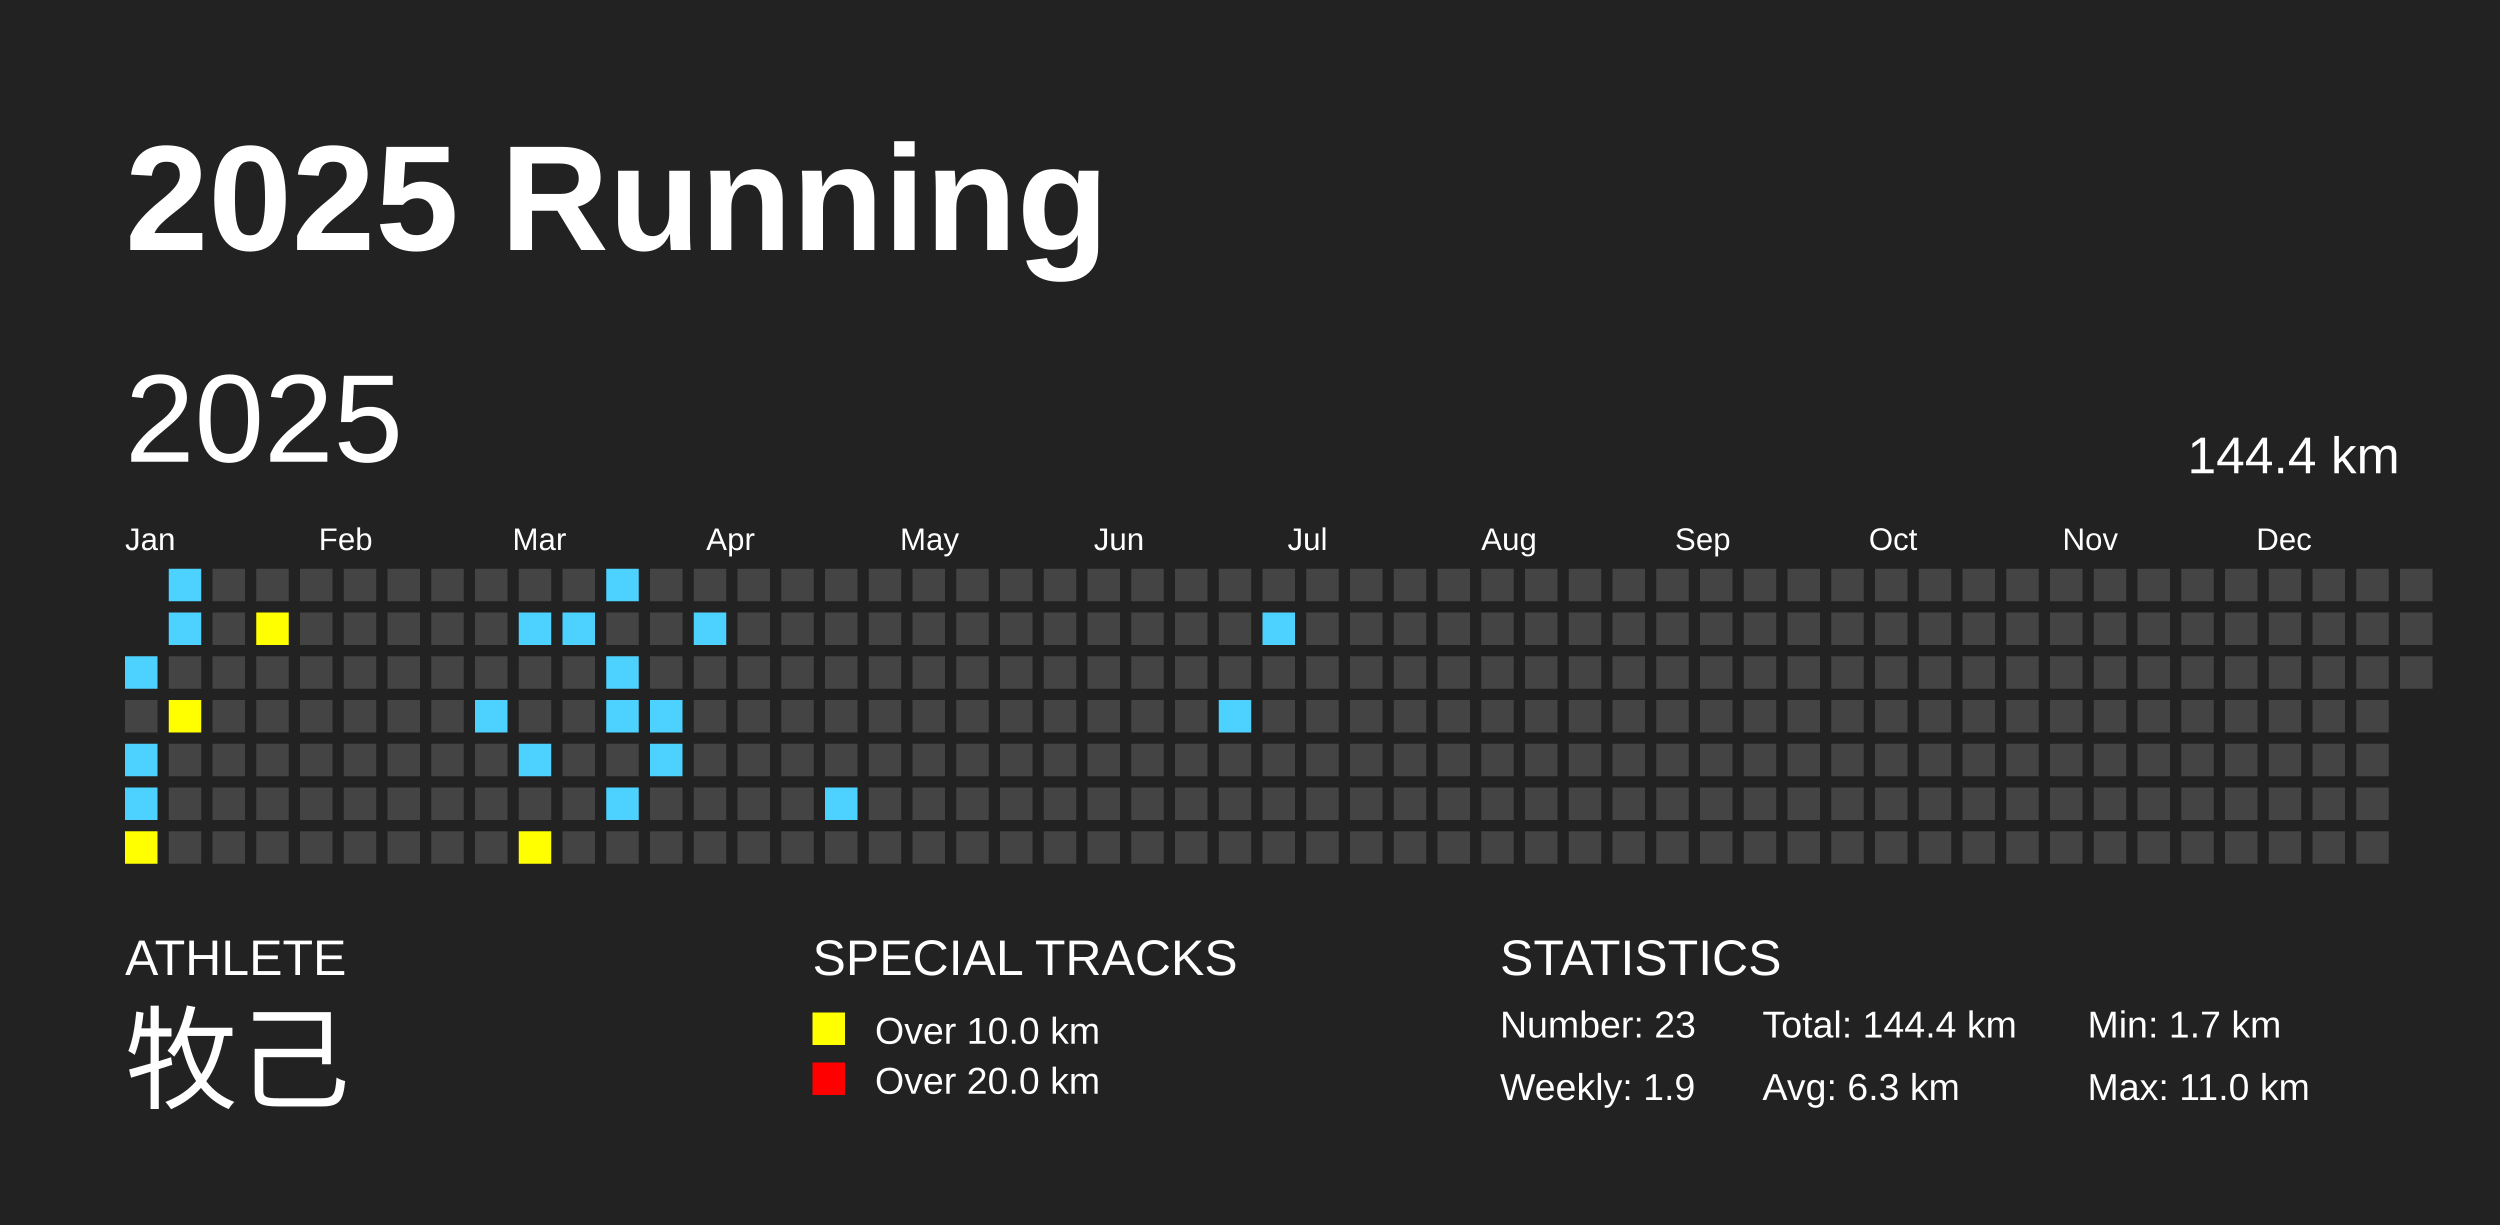
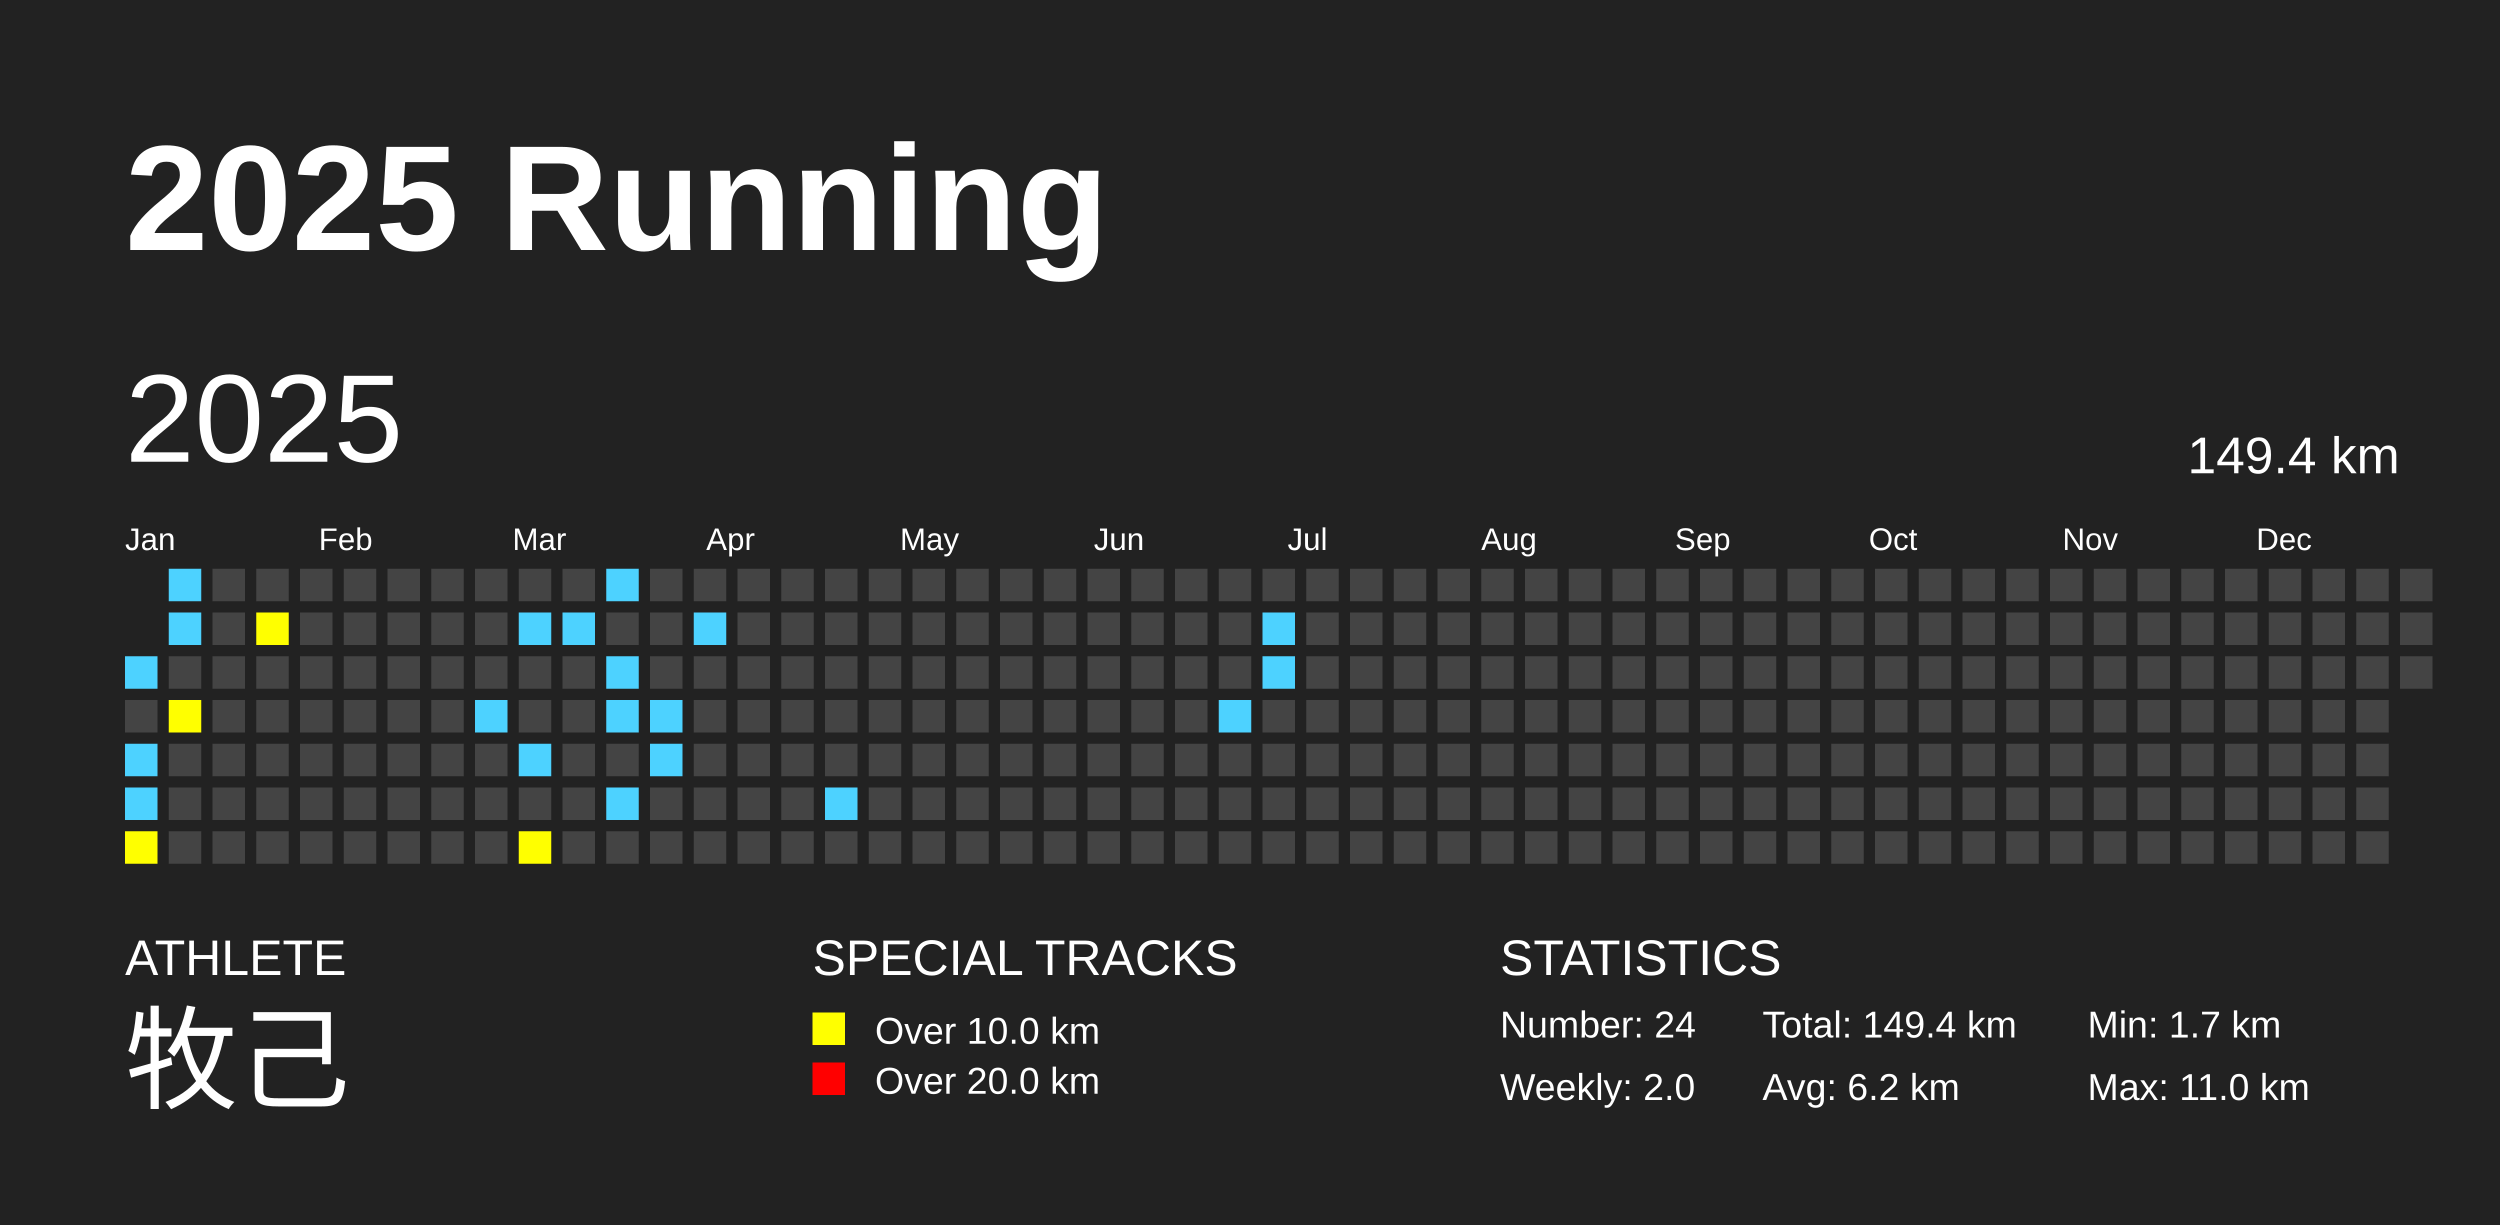
<svg xmlns="http://www.w3.org/2000/svg" baseProfile="full" height="98mm" version="1.1" viewBox="0,0,200,98" width="200mm">
  <defs />
  <rect fill="#222222" height="98" width="200" x="0" y="0" />
  <text fill="#FFFFFF" style="font-size:12px; font-family:Arial; font-weight:bold;" x="10" y="20">2025 Running</text>
  <text fill="#FFFFFF" style="font-size:4px; font-family:Arial" x="10" y="78">ATHLETE</text>
  <text fill="#FFFFFF" style="font-size:9px; font-family:Arial" x="10" y="88">牧己</text>
  <text fill="#FFFFFF" style="font-size:4px; font-family:Arial" x="65" y="78">SPECIAL TRACKS</text>
  <rect fill="yellow" height="2.6" width="2.6" x="65" y="81" />
  <text fill="#FFFFFF" style="font-size:3px; font-family:Arial" x="70" y="83.5">Over 10.0 km</text>
  <rect fill="red" height="2.6" width="2.6" x="65" y="85" />
  <text fill="#FFFFFF" style="font-size:3px; font-family:Arial" x="70" y="87.5">Over 20.0 km</text>
  <text fill="#FFFFFF" style="font-size:4px; font-family:Arial" x="120" y="78">STATISTICS</text>
-   <text fill="#FFFFFF" style="font-size:3px; font-family:Arial" x="120" y="83">Number: 23</text>
-   <text fill="#FFFFFF" style="font-size:3px; font-family:Arial" x="120" y="88">Weekly: 1.9</text>
-   <text fill="#FFFFFF" style="font-size:3px; font-family:Arial" x="141" y="83">Total: 144.4 km</text>
-   <text fill="#FFFFFF" style="font-size:3px; font-family:Arial" x="141" y="88">Avg: 6.3 km</text>
+   <text fill="#FFFFFF" style="font-size:3px; font-family:Arial" x="120" y="83">Number: 24</text>
+   <text fill="#FFFFFF" style="font-size:3px; font-family:Arial" x="120" y="88">Weekly: 2.0</text>
+   <text fill="#FFFFFF" style="font-size:3px; font-family:Arial" x="141" y="83">Total: 149.4 km</text>
+   <text fill="#FFFFFF" style="font-size:3px; font-family:Arial" x="141" y="88">Avg: 6.2 km</text>
  <text fill="#FFFFFF" style="font-size:3px; font-family:Arial" x="167" y="83">Min: 1.7 km</text>
  <text fill="#FFFFFF" style="font-size:3px; font-family:Arial" x="167" y="88">Max: 11.0 km</text>
  <text dominant-baseline="hanging" fill="#FFFFFF" style="font-size:10.0px; font-family:Arial;" x="10" y="30">2025</text>
-   <text dominant-baseline="hanging" fill="#FFFFFF" style="font-size:4.125px; font-family:Arial;" x="175" y="35">144.4 km</text>
+   <text dominant-baseline="hanging" fill="#FFFFFF" style="font-size:4.125px; font-family:Arial;" x="175" y="35">149.4 km</text>
  <text fill="#FFFFFF" style="font-size:2.5px; font-family:Arial" x="10.0" y="44">Jan</text>
  <text fill="#FFFFFF" style="font-size:2.5px; font-family:Arial" x="25.5" y="44">Feb</text>
  <text fill="#FFFFFF" style="font-size:2.5px; font-family:Arial" x="41.0" y="44">Mar</text>
  <text fill="#FFFFFF" style="font-size:2.5px; font-family:Arial" x="56.5" y="44">Apr</text>
  <text fill="#FFFFFF" style="font-size:2.5px; font-family:Arial" x="72.0" y="44">May</text>
  <text fill="#FFFFFF" style="font-size:2.5px; font-family:Arial" x="87.5" y="44">Jun</text>
  <text fill="#FFFFFF" style="font-size:2.5px; font-family:Arial" x="103.0" y="44">Jul</text>
  <text fill="#FFFFFF" style="font-size:2.5px; font-family:Arial" x="118.5" y="44">Aug</text>
  <text fill="#FFFFFF" style="font-size:2.5px; font-family:Arial" x="134.0" y="44">Sep</text>
  <text fill="#FFFFFF" style="font-size:2.5px; font-family:Arial" x="149.5" y="44">Oct</text>
  <text fill="#FFFFFF" style="font-size:2.5px; font-family:Arial" x="165.0" y="44">Nov</text>
  <text fill="#FFFFFF" style="font-size:2.5px; font-family:Arial" x="180.5" y="44">Dec</text>
  <rect fill="#4DD2FF" height="2.6" width="2.6" x="10.0" y="52.5" />
  <rect fill="#444444" height="2.6" width="2.6" x="10.0" y="56.0" />
  <rect fill="#4DD2FF" height="2.6" width="2.6" x="10.0" y="59.5" />
  <rect fill="#4DD2FF" height="2.6" width="2.6" x="10.0" y="63.0" />
  <rect fill="yellow" height="2.6" width="2.6" x="10.0" y="66.5" />
  <rect fill="#4DD2FF" height="2.6" width="2.6" x="13.5" y="45.5" />
  <rect fill="#4DD2FF" height="2.6" width="2.6" x="13.5" y="49.0" />
  <rect fill="#444444" height="2.6" width="2.6" x="13.5" y="52.5" />
  <rect fill="yellow" height="2.6" width="2.6" x="13.5" y="56.0" />
  <rect fill="#444444" height="2.6" width="2.6" x="13.5" y="59.5" />
  <rect fill="#444444" height="2.6" width="2.6" x="13.5" y="63.0" />
  <rect fill="#444444" height="2.6" width="2.6" x="13.5" y="66.5" />
  <rect fill="#444444" height="2.6" width="2.6" x="17.0" y="45.5" />
  <rect fill="#444444" height="2.6" width="2.6" x="17.0" y="49.0" />
  <rect fill="#444444" height="2.6" width="2.6" x="17.0" y="52.5" />
  <rect fill="#444444" height="2.6" width="2.6" x="17.0" y="56.0" />
  <rect fill="#444444" height="2.6" width="2.6" x="17.0" y="59.5" />
  <rect fill="#444444" height="2.6" width="2.6" x="17.0" y="63.0" />
  <rect fill="#444444" height="2.6" width="2.6" x="17.0" y="66.5" />
  <rect fill="#444444" height="2.6" width="2.6" x="20.5" y="45.5" />
  <rect fill="yellow" height="2.6" width="2.6" x="20.5" y="49.0" />
  <rect fill="#444444" height="2.6" width="2.6" x="20.5" y="52.5" />
  <rect fill="#444444" height="2.6" width="2.6" x="20.5" y="56.0" />
  <rect fill="#444444" height="2.6" width="2.6" x="20.5" y="59.5" />
  <rect fill="#444444" height="2.6" width="2.6" x="20.5" y="63.0" />
  <rect fill="#444444" height="2.6" width="2.6" x="20.5" y="66.5" />
  <rect fill="#444444" height="2.6" width="2.6" x="24.0" y="45.5" />
  <rect fill="#444444" height="2.6" width="2.6" x="24.0" y="49.0" />
  <rect fill="#444444" height="2.6" width="2.6" x="24.0" y="52.5" />
  <rect fill="#444444" height="2.6" width="2.6" x="24.0" y="56.0" />
  <rect fill="#444444" height="2.6" width="2.6" x="24.0" y="59.5" />
  <rect fill="#444444" height="2.6" width="2.6" x="24.0" y="63.0" />
  <rect fill="#444444" height="2.6" width="2.6" x="24.0" y="66.5" />
  <rect fill="#444444" height="2.6" width="2.6" x="27.5" y="45.5" />
  <rect fill="#444444" height="2.6" width="2.6" x="27.5" y="49.0" />
  <rect fill="#444444" height="2.6" width="2.6" x="27.5" y="52.5" />
  <rect fill="#444444" height="2.6" width="2.6" x="27.5" y="56.0" />
  <rect fill="#444444" height="2.6" width="2.6" x="27.5" y="59.5" />
  <rect fill="#444444" height="2.6" width="2.6" x="27.5" y="63.0" />
  <rect fill="#444444" height="2.6" width="2.6" x="27.5" y="66.5" />
  <rect fill="#444444" height="2.6" width="2.6" x="31.0" y="45.5" />
  <rect fill="#444444" height="2.6" width="2.6" x="31.0" y="49.0" />
  <rect fill="#444444" height="2.6" width="2.6" x="31.0" y="52.5" />
  <rect fill="#444444" height="2.6" width="2.6" x="31.0" y="56.0" />
  <rect fill="#444444" height="2.6" width="2.6" x="31.0" y="59.5" />
  <rect fill="#444444" height="2.6" width="2.6" x="31.0" y="63.0" />
  <rect fill="#444444" height="2.6" width="2.6" x="31.0" y="66.5" />
  <rect fill="#444444" height="2.6" width="2.6" x="34.5" y="45.5" />
  <rect fill="#444444" height="2.6" width="2.6" x="34.5" y="49.0" />
  <rect fill="#444444" height="2.6" width="2.6" x="34.5" y="52.5" />
  <rect fill="#444444" height="2.6" width="2.6" x="34.5" y="56.0" />
  <rect fill="#444444" height="2.6" width="2.6" x="34.5" y="59.5" />
  <rect fill="#444444" height="2.6" width="2.6" x="34.5" y="63.0" />
  <rect fill="#444444" height="2.6" width="2.6" x="34.5" y="66.5" />
  <rect fill="#444444" height="2.6" width="2.6" x="38.0" y="45.5" />
  <rect fill="#444444" height="2.6" width="2.6" x="38.0" y="49.0" />
  <rect fill="#444444" height="2.6" width="2.6" x="38.0" y="52.5" />
  <rect fill="#4DD2FF" height="2.6" width="2.6" x="38.0" y="56.0" />
  <rect fill="#444444" height="2.6" width="2.6" x="38.0" y="59.5" />
  <rect fill="#444444" height="2.6" width="2.6" x="38.0" y="63.0" />
  <rect fill="#444444" height="2.6" width="2.6" x="38.0" y="66.5" />
  <rect fill="#444444" height="2.6" width="2.6" x="41.5" y="45.5" />
  <rect fill="#4DD2FF" height="2.6" width="2.6" x="41.5" y="49.0" />
  <rect fill="#444444" height="2.6" width="2.6" x="41.5" y="52.5" />
  <rect fill="#444444" height="2.6" width="2.6" x="41.5" y="56.0" />
  <rect fill="#4DD2FF" height="2.6" width="2.6" x="41.5" y="59.5" />
  <rect fill="#444444" height="2.6" width="2.6" x="41.5" y="63.0" />
  <rect fill="yellow" height="2.6" width="2.6" x="41.5" y="66.5" />
  <rect fill="#444444" height="2.6" width="2.6" x="45.0" y="45.5" />
  <rect fill="#4DD2FF" height="2.6" width="2.6" x="45.0" y="49.0" />
  <rect fill="#444444" height="2.6" width="2.6" x="45.0" y="52.5" />
  <rect fill="#444444" height="2.6" width="2.6" x="45.0" y="56.0" />
  <rect fill="#444444" height="2.6" width="2.6" x="45.0" y="59.5" />
  <rect fill="#444444" height="2.6" width="2.6" x="45.0" y="63.0" />
  <rect fill="#444444" height="2.6" width="2.6" x="45.0" y="66.5" />
  <rect fill="#4DD2FF" height="2.6" width="2.6" x="48.5" y="45.5" />
  <rect fill="#444444" height="2.6" width="2.6" x="48.5" y="49.0" />
  <rect fill="#4DD2FF" height="2.6" width="2.6" x="48.5" y="52.5" />
  <rect fill="#4DD2FF" height="2.6" width="2.6" x="48.5" y="56.0" />
  <rect fill="#444444" height="2.6" width="2.6" x="48.5" y="59.5" />
  <rect fill="#4DD2FF" height="2.6" width="2.6" x="48.5" y="63.0" />
  <rect fill="#444444" height="2.6" width="2.6" x="48.5" y="66.5" />
  <rect fill="#444444" height="2.6" width="2.6" x="52.0" y="45.5" />
  <rect fill="#444444" height="2.6" width="2.6" x="52.0" y="49.0" />
  <rect fill="#444444" height="2.6" width="2.6" x="52.0" y="52.5" />
  <rect fill="#4DD2FF" height="2.6" width="2.6" x="52.0" y="56.0" />
  <rect fill="#4DD2FF" height="2.6" width="2.6" x="52.0" y="59.5" />
  <rect fill="#444444" height="2.6" width="2.6" x="52.0" y="63.0" />
  <rect fill="#444444" height="2.6" width="2.6" x="52.0" y="66.5" />
  <rect fill="#444444" height="2.6" width="2.6" x="55.5" y="45.5" />
  <rect fill="#4DD2FF" height="2.6" width="2.6" x="55.5" y="49.0" />
  <rect fill="#444444" height="2.6" width="2.6" x="55.5" y="52.5" />
  <rect fill="#444444" height="2.6" width="2.6" x="55.5" y="56.0" />
  <rect fill="#444444" height="2.6" width="2.6" x="55.5" y="59.5" />
  <rect fill="#444444" height="2.6" width="2.6" x="55.5" y="63.0" />
  <rect fill="#444444" height="2.6" width="2.6" x="55.5" y="66.5" />
  <rect fill="#444444" height="2.6" width="2.6" x="59.0" y="45.5" />
  <rect fill="#444444" height="2.6" width="2.6" x="59.0" y="49.0" />
  <rect fill="#444444" height="2.6" width="2.6" x="59.0" y="52.5" />
  <rect fill="#444444" height="2.6" width="2.6" x="59.0" y="56.0" />
  <rect fill="#444444" height="2.6" width="2.6" x="59.0" y="59.5" />
  <rect fill="#444444" height="2.6" width="2.6" x="59.0" y="63.0" />
  <rect fill="#444444" height="2.6" width="2.6" x="59.0" y="66.5" />
  <rect fill="#444444" height="2.6" width="2.6" x="62.5" y="45.5" />
  <rect fill="#444444" height="2.6" width="2.6" x="62.5" y="49.0" />
  <rect fill="#444444" height="2.6" width="2.6" x="62.5" y="52.5" />
  <rect fill="#444444" height="2.6" width="2.6" x="62.5" y="56.0" />
  <rect fill="#444444" height="2.6" width="2.6" x="62.5" y="59.5" />
  <rect fill="#444444" height="2.6" width="2.6" x="62.5" y="63.0" />
  <rect fill="#444444" height="2.6" width="2.6" x="62.5" y="66.5" />
  <rect fill="#444444" height="2.6" width="2.6" x="66.0" y="45.5" />
  <rect fill="#444444" height="2.6" width="2.6" x="66.0" y="49.0" />
  <rect fill="#444444" height="2.6" width="2.6" x="66.0" y="52.5" />
  <rect fill="#444444" height="2.6" width="2.6" x="66.0" y="56.0" />
  <rect fill="#444444" height="2.6" width="2.6" x="66.0" y="59.5" />
  <rect fill="#4DD2FF" height="2.6" width="2.6" x="66.0" y="63.0" />
  <rect fill="#444444" height="2.6" width="2.6" x="66.0" y="66.5" />
  <rect fill="#444444" height="2.6" width="2.6" x="69.5" y="45.5" />
  <rect fill="#444444" height="2.6" width="2.6" x="69.5" y="49.0" />
  <rect fill="#444444" height="2.6" width="2.6" x="69.5" y="52.5" />
  <rect fill="#444444" height="2.6" width="2.6" x="69.5" y="56.0" />
  <rect fill="#444444" height="2.6" width="2.6" x="69.5" y="59.5" />
  <rect fill="#444444" height="2.6" width="2.6" x="69.5" y="63.0" />
  <rect fill="#444444" height="2.6" width="2.6" x="69.5" y="66.5" />
  <rect fill="#444444" height="2.6" width="2.6" x="73.0" y="45.5" />
  <rect fill="#444444" height="2.6" width="2.6" x="73.0" y="49.0" />
  <rect fill="#444444" height="2.6" width="2.6" x="73.0" y="52.5" />
  <rect fill="#444444" height="2.6" width="2.6" x="73.0" y="56.0" />
  <rect fill="#444444" height="2.6" width="2.6" x="73.0" y="59.5" />
  <rect fill="#444444" height="2.6" width="2.6" x="73.0" y="63.0" />
  <rect fill="#444444" height="2.6" width="2.6" x="73.0" y="66.5" />
  <rect fill="#444444" height="2.6" width="2.6" x="76.5" y="45.5" />
  <rect fill="#444444" height="2.6" width="2.6" x="76.5" y="49.0" />
  <rect fill="#444444" height="2.6" width="2.6" x="76.5" y="52.5" />
  <rect fill="#444444" height="2.6" width="2.6" x="76.5" y="56.0" />
  <rect fill="#444444" height="2.6" width="2.6" x="76.5" y="59.5" />
  <rect fill="#444444" height="2.6" width="2.6" x="76.5" y="63.0" />
  <rect fill="#444444" height="2.6" width="2.6" x="76.5" y="66.5" />
  <rect fill="#444444" height="2.6" width="2.6" x="80.0" y="45.5" />
  <rect fill="#444444" height="2.6" width="2.6" x="80.0" y="49.0" />
  <rect fill="#444444" height="2.6" width="2.6" x="80.0" y="52.5" />
  <rect fill="#444444" height="2.6" width="2.6" x="80.0" y="56.0" />
  <rect fill="#444444" height="2.6" width="2.6" x="80.0" y="59.5" />
  <rect fill="#444444" height="2.6" width="2.6" x="80.0" y="63.0" />
  <rect fill="#444444" height="2.6" width="2.6" x="80.0" y="66.5" />
  <rect fill="#444444" height="2.6" width="2.6" x="83.5" y="45.5" />
  <rect fill="#444444" height="2.6" width="2.6" x="83.5" y="49.0" />
  <rect fill="#444444" height="2.6" width="2.6" x="83.5" y="52.5" />
  <rect fill="#444444" height="2.6" width="2.6" x="83.5" y="56.0" />
  <rect fill="#444444" height="2.6" width="2.6" x="83.5" y="59.5" />
  <rect fill="#444444" height="2.6" width="2.6" x="83.5" y="63.0" />
  <rect fill="#444444" height="2.6" width="2.6" x="83.5" y="66.5" />
  <rect fill="#444444" height="2.6" width="2.6" x="87.0" y="45.5" />
  <rect fill="#444444" height="2.6" width="2.6" x="87.0" y="49.0" />
  <rect fill="#444444" height="2.6" width="2.6" x="87.0" y="52.5" />
  <rect fill="#444444" height="2.6" width="2.6" x="87.0" y="56.0" />
  <rect fill="#444444" height="2.6" width="2.6" x="87.0" y="59.5" />
  <rect fill="#444444" height="2.6" width="2.6" x="87.0" y="63.0" />
  <rect fill="#444444" height="2.6" width="2.6" x="87.0" y="66.5" />
  <rect fill="#444444" height="2.6" width="2.6" x="90.5" y="45.5" />
  <rect fill="#444444" height="2.6" width="2.6" x="90.5" y="49.0" />
  <rect fill="#444444" height="2.6" width="2.6" x="90.5" y="52.5" />
  <rect fill="#444444" height="2.6" width="2.6" x="90.5" y="56.0" />
  <rect fill="#444444" height="2.6" width="2.6" x="90.5" y="59.5" />
  <rect fill="#444444" height="2.6" width="2.6" x="90.5" y="63.0" />
  <rect fill="#444444" height="2.6" width="2.6" x="90.5" y="66.5" />
  <rect fill="#444444" height="2.6" width="2.6" x="94.0" y="45.5" />
  <rect fill="#444444" height="2.6" width="2.6" x="94.0" y="49.0" />
  <rect fill="#444444" height="2.6" width="2.6" x="94.0" y="52.5" />
  <rect fill="#444444" height="2.6" width="2.6" x="94.0" y="56.0" />
  <rect fill="#444444" height="2.6" width="2.6" x="94.0" y="59.5" />
  <rect fill="#444444" height="2.6" width="2.6" x="94.0" y="63.0" />
  <rect fill="#444444" height="2.6" width="2.6" x="94.0" y="66.5" />
  <rect fill="#444444" height="2.6" width="2.6" x="97.5" y="45.5" />
  <rect fill="#444444" height="2.6" width="2.6" x="97.5" y="49.0" />
  <rect fill="#444444" height="2.6" width="2.6" x="97.5" y="52.5" />
  <rect fill="#4DD2FF" height="2.6" width="2.6" x="97.5" y="56.0" />
  <rect fill="#444444" height="2.6" width="2.6" x="97.5" y="59.5" />
  <rect fill="#444444" height="2.6" width="2.6" x="97.5" y="63.0" />
  <rect fill="#444444" height="2.6" width="2.6" x="97.5" y="66.5" />
  <rect fill="#444444" height="2.6" width="2.6" x="101.0" y="45.5" />
  <rect fill="#4DD2FF" height="2.6" width="2.6" x="101.0" y="49.0" />
-   <rect fill="#444444" height="2.6" width="2.6" x="101.0" y="52.5" />
+   <rect fill="#4DD2FF" height="2.6" width="2.6" x="101.0" y="52.5" />
  <rect fill="#444444" height="2.6" width="2.6" x="101.0" y="56.0" />
  <rect fill="#444444" height="2.6" width="2.6" x="101.0" y="59.5" />
  <rect fill="#444444" height="2.6" width="2.6" x="101.0" y="63.0" />
  <rect fill="#444444" height="2.6" width="2.6" x="101.0" y="66.5" />
  <rect fill="#444444" height="2.6" width="2.6" x="104.5" y="45.5" />
  <rect fill="#444444" height="2.6" width="2.6" x="104.5" y="49.0" />
  <rect fill="#444444" height="2.6" width="2.6" x="104.5" y="52.5" />
  <rect fill="#444444" height="2.6" width="2.6" x="104.5" y="56.0" />
  <rect fill="#444444" height="2.6" width="2.6" x="104.5" y="59.5" />
  <rect fill="#444444" height="2.6" width="2.6" x="104.5" y="63.0" />
  <rect fill="#444444" height="2.6" width="2.6" x="104.5" y="66.5" />
  <rect fill="#444444" height="2.6" width="2.6" x="108.0" y="45.5" />
  <rect fill="#444444" height="2.6" width="2.6" x="108.0" y="49.0" />
  <rect fill="#444444" height="2.6" width="2.6" x="108.0" y="52.5" />
  <rect fill="#444444" height="2.6" width="2.6" x="108.0" y="56.0" />
  <rect fill="#444444" height="2.6" width="2.6" x="108.0" y="59.5" />
  <rect fill="#444444" height="2.6" width="2.6" x="108.0" y="63.0" />
  <rect fill="#444444" height="2.6" width="2.6" x="108.0" y="66.5" />
  <rect fill="#444444" height="2.6" width="2.6" x="111.5" y="45.5" />
  <rect fill="#444444" height="2.6" width="2.6" x="111.5" y="49.0" />
  <rect fill="#444444" height="2.6" width="2.6" x="111.5" y="52.5" />
  <rect fill="#444444" height="2.6" width="2.6" x="111.5" y="56.0" />
  <rect fill="#444444" height="2.6" width="2.6" x="111.5" y="59.5" />
  <rect fill="#444444" height="2.6" width="2.6" x="111.5" y="63.0" />
  <rect fill="#444444" height="2.6" width="2.6" x="111.5" y="66.5" />
  <rect fill="#444444" height="2.6" width="2.6" x="115.0" y="45.5" />
  <rect fill="#444444" height="2.6" width="2.6" x="115.0" y="49.0" />
  <rect fill="#444444" height="2.6" width="2.6" x="115.0" y="52.5" />
  <rect fill="#444444" height="2.6" width="2.6" x="115.0" y="56.0" />
  <rect fill="#444444" height="2.6" width="2.6" x="115.0" y="59.5" />
  <rect fill="#444444" height="2.6" width="2.6" x="115.0" y="63.0" />
  <rect fill="#444444" height="2.6" width="2.6" x="115.0" y="66.5" />
  <rect fill="#444444" height="2.6" width="2.6" x="118.5" y="45.5" />
  <rect fill="#444444" height="2.6" width="2.6" x="118.5" y="49.0" />
  <rect fill="#444444" height="2.6" width="2.6" x="118.5" y="52.5" />
  <rect fill="#444444" height="2.6" width="2.6" x="118.5" y="56.0" />
  <rect fill="#444444" height="2.6" width="2.6" x="118.5" y="59.5" />
  <rect fill="#444444" height="2.6" width="2.6" x="118.5" y="63.0" />
  <rect fill="#444444" height="2.6" width="2.6" x="118.5" y="66.5" />
  <rect fill="#444444" height="2.6" width="2.6" x="122.0" y="45.5" />
  <rect fill="#444444" height="2.6" width="2.6" x="122.0" y="49.0" />
  <rect fill="#444444" height="2.6" width="2.6" x="122.0" y="52.5" />
  <rect fill="#444444" height="2.6" width="2.6" x="122.0" y="56.0" />
  <rect fill="#444444" height="2.6" width="2.6" x="122.0" y="59.5" />
  <rect fill="#444444" height="2.6" width="2.6" x="122.0" y="63.0" />
  <rect fill="#444444" height="2.6" width="2.6" x="122.0" y="66.5" />
  <rect fill="#444444" height="2.6" width="2.6" x="125.5" y="45.5" />
  <rect fill="#444444" height="2.6" width="2.6" x="125.5" y="49.0" />
  <rect fill="#444444" height="2.6" width="2.6" x="125.5" y="52.5" />
  <rect fill="#444444" height="2.6" width="2.6" x="125.5" y="56.0" />
  <rect fill="#444444" height="2.6" width="2.6" x="125.5" y="59.5" />
  <rect fill="#444444" height="2.6" width="2.6" x="125.5" y="63.0" />
  <rect fill="#444444" height="2.6" width="2.6" x="125.5" y="66.5" />
  <rect fill="#444444" height="2.6" width="2.6" x="129.0" y="45.5" />
  <rect fill="#444444" height="2.6" width="2.6" x="129.0" y="49.0" />
  <rect fill="#444444" height="2.6" width="2.6" x="129.0" y="52.5" />
  <rect fill="#444444" height="2.6" width="2.6" x="129.0" y="56.0" />
  <rect fill="#444444" height="2.6" width="2.6" x="129.0" y="59.5" />
  <rect fill="#444444" height="2.6" width="2.6" x="129.0" y="63.0" />
  <rect fill="#444444" height="2.6" width="2.6" x="129.0" y="66.5" />
  <rect fill="#444444" height="2.6" width="2.6" x="132.5" y="45.5" />
  <rect fill="#444444" height="2.6" width="2.6" x="132.5" y="49.0" />
  <rect fill="#444444" height="2.6" width="2.6" x="132.5" y="52.5" />
  <rect fill="#444444" height="2.6" width="2.6" x="132.5" y="56.0" />
  <rect fill="#444444" height="2.6" width="2.6" x="132.5" y="59.5" />
  <rect fill="#444444" height="2.6" width="2.6" x="132.5" y="63.0" />
  <rect fill="#444444" height="2.6" width="2.6" x="132.5" y="66.5" />
  <rect fill="#444444" height="2.6" width="2.6" x="136.0" y="45.5" />
  <rect fill="#444444" height="2.6" width="2.6" x="136.0" y="49.0" />
  <rect fill="#444444" height="2.6" width="2.6" x="136.0" y="52.5" />
  <rect fill="#444444" height="2.6" width="2.6" x="136.0" y="56.0" />
  <rect fill="#444444" height="2.6" width="2.6" x="136.0" y="59.5" />
  <rect fill="#444444" height="2.6" width="2.6" x="136.0" y="63.0" />
  <rect fill="#444444" height="2.6" width="2.6" x="136.0" y="66.5" />
  <rect fill="#444444" height="2.6" width="2.6" x="139.5" y="45.5" />
  <rect fill="#444444" height="2.6" width="2.6" x="139.5" y="49.0" />
  <rect fill="#444444" height="2.6" width="2.6" x="139.5" y="52.5" />
  <rect fill="#444444" height="2.6" width="2.6" x="139.5" y="56.0" />
  <rect fill="#444444" height="2.6" width="2.6" x="139.5" y="59.5" />
  <rect fill="#444444" height="2.6" width="2.6" x="139.5" y="63.0" />
  <rect fill="#444444" height="2.6" width="2.6" x="139.5" y="66.5" />
  <rect fill="#444444" height="2.6" width="2.6" x="143.0" y="45.5" />
  <rect fill="#444444" height="2.6" width="2.6" x="143.0" y="49.0" />
  <rect fill="#444444" height="2.6" width="2.6" x="143.0" y="52.5" />
  <rect fill="#444444" height="2.6" width="2.6" x="143.0" y="56.0" />
  <rect fill="#444444" height="2.6" width="2.6" x="143.0" y="59.5" />
  <rect fill="#444444" height="2.6" width="2.6" x="143.0" y="63.0" />
  <rect fill="#444444" height="2.6" width="2.6" x="143.0" y="66.5" />
  <rect fill="#444444" height="2.6" width="2.6" x="146.5" y="45.5" />
  <rect fill="#444444" height="2.6" width="2.6" x="146.5" y="49.0" />
  <rect fill="#444444" height="2.6" width="2.6" x="146.5" y="52.5" />
  <rect fill="#444444" height="2.6" width="2.6" x="146.5" y="56.0" />
  <rect fill="#444444" height="2.6" width="2.6" x="146.5" y="59.5" />
  <rect fill="#444444" height="2.6" width="2.6" x="146.5" y="63.0" />
  <rect fill="#444444" height="2.6" width="2.6" x="146.5" y="66.5" />
  <rect fill="#444444" height="2.6" width="2.6" x="150.0" y="45.5" />
  <rect fill="#444444" height="2.6" width="2.6" x="150.0" y="49.0" />
  <rect fill="#444444" height="2.6" width="2.6" x="150.0" y="52.5" />
  <rect fill="#444444" height="2.6" width="2.6" x="150.0" y="56.0" />
  <rect fill="#444444" height="2.6" width="2.6" x="150.0" y="59.5" />
  <rect fill="#444444" height="2.6" width="2.6" x="150.0" y="63.0" />
  <rect fill="#444444" height="2.6" width="2.6" x="150.0" y="66.5" />
  <rect fill="#444444" height="2.6" width="2.6" x="153.5" y="45.5" />
  <rect fill="#444444" height="2.6" width="2.6" x="153.5" y="49.0" />
  <rect fill="#444444" height="2.6" width="2.6" x="153.5" y="52.5" />
  <rect fill="#444444" height="2.6" width="2.6" x="153.5" y="56.0" />
  <rect fill="#444444" height="2.6" width="2.6" x="153.5" y="59.5" />
  <rect fill="#444444" height="2.6" width="2.6" x="153.5" y="63.0" />
  <rect fill="#444444" height="2.6" width="2.6" x="153.5" y="66.5" />
  <rect fill="#444444" height="2.6" width="2.6" x="157.0" y="45.5" />
  <rect fill="#444444" height="2.6" width="2.6" x="157.0" y="49.0" />
  <rect fill="#444444" height="2.6" width="2.6" x="157.0" y="52.5" />
  <rect fill="#444444" height="2.6" width="2.6" x="157.0" y="56.0" />
  <rect fill="#444444" height="2.6" width="2.6" x="157.0" y="59.5" />
  <rect fill="#444444" height="2.6" width="2.6" x="157.0" y="63.0" />
  <rect fill="#444444" height="2.6" width="2.6" x="157.0" y="66.5" />
  <rect fill="#444444" height="2.6" width="2.6" x="160.5" y="45.5" />
  <rect fill="#444444" height="2.6" width="2.6" x="160.5" y="49.0" />
  <rect fill="#444444" height="2.6" width="2.6" x="160.5" y="52.5" />
  <rect fill="#444444" height="2.6" width="2.6" x="160.5" y="56.0" />
  <rect fill="#444444" height="2.6" width="2.6" x="160.5" y="59.5" />
  <rect fill="#444444" height="2.6" width="2.6" x="160.5" y="63.0" />
  <rect fill="#444444" height="2.6" width="2.6" x="160.5" y="66.5" />
  <rect fill="#444444" height="2.6" width="2.6" x="164.0" y="45.5" />
  <rect fill="#444444" height="2.6" width="2.6" x="164.0" y="49.0" />
  <rect fill="#444444" height="2.6" width="2.6" x="164.0" y="52.5" />
  <rect fill="#444444" height="2.6" width="2.6" x="164.0" y="56.0" />
  <rect fill="#444444" height="2.6" width="2.6" x="164.0" y="59.5" />
  <rect fill="#444444" height="2.6" width="2.6" x="164.0" y="63.0" />
  <rect fill="#444444" height="2.6" width="2.6" x="164.0" y="66.5" />
  <rect fill="#444444" height="2.6" width="2.6" x="167.5" y="45.5" />
  <rect fill="#444444" height="2.6" width="2.6" x="167.5" y="49.0" />
  <rect fill="#444444" height="2.6" width="2.6" x="167.5" y="52.5" />
  <rect fill="#444444" height="2.6" width="2.6" x="167.5" y="56.0" />
  <rect fill="#444444" height="2.6" width="2.6" x="167.5" y="59.5" />
  <rect fill="#444444" height="2.6" width="2.6" x="167.5" y="63.0" />
  <rect fill="#444444" height="2.6" width="2.6" x="167.5" y="66.5" />
  <rect fill="#444444" height="2.6" width="2.6" x="171.0" y="45.5" />
  <rect fill="#444444" height="2.6" width="2.6" x="171.0" y="49.0" />
  <rect fill="#444444" height="2.6" width="2.6" x="171.0" y="52.5" />
  <rect fill="#444444" height="2.6" width="2.6" x="171.0" y="56.0" />
  <rect fill="#444444" height="2.6" width="2.6" x="171.0" y="59.5" />
  <rect fill="#444444" height="2.6" width="2.6" x="171.0" y="63.0" />
  <rect fill="#444444" height="2.6" width="2.6" x="171.0" y="66.5" />
  <rect fill="#444444" height="2.6" width="2.6" x="174.5" y="45.5" />
  <rect fill="#444444" height="2.6" width="2.6" x="174.5" y="49.0" />
  <rect fill="#444444" height="2.6" width="2.6" x="174.5" y="52.5" />
  <rect fill="#444444" height="2.6" width="2.6" x="174.5" y="56.0" />
  <rect fill="#444444" height="2.6" width="2.6" x="174.5" y="59.5" />
  <rect fill="#444444" height="2.6" width="2.6" x="174.5" y="63.0" />
  <rect fill="#444444" height="2.6" width="2.6" x="174.5" y="66.5" />
  <rect fill="#444444" height="2.6" width="2.6" x="178.0" y="45.5" />
  <rect fill="#444444" height="2.6" width="2.6" x="178.0" y="49.0" />
  <rect fill="#444444" height="2.6" width="2.6" x="178.0" y="52.5" />
  <rect fill="#444444" height="2.6" width="2.6" x="178.0" y="56.0" />
  <rect fill="#444444" height="2.6" width="2.6" x="178.0" y="59.5" />
  <rect fill="#444444" height="2.6" width="2.6" x="178.0" y="63.0" />
  <rect fill="#444444" height="2.6" width="2.6" x="178.0" y="66.5" />
  <rect fill="#444444" height="2.6" width="2.6" x="181.5" y="45.5" />
  <rect fill="#444444" height="2.6" width="2.6" x="181.5" y="49.0" />
  <rect fill="#444444" height="2.6" width="2.6" x="181.5" y="52.5" />
  <rect fill="#444444" height="2.6" width="2.6" x="181.5" y="56.0" />
  <rect fill="#444444" height="2.6" width="2.6" x="181.5" y="59.5" />
  <rect fill="#444444" height="2.6" width="2.6" x="181.5" y="63.0" />
  <rect fill="#444444" height="2.6" width="2.6" x="181.5" y="66.5" />
  <rect fill="#444444" height="2.6" width="2.6" x="185.0" y="45.5" />
  <rect fill="#444444" height="2.6" width="2.6" x="185.0" y="49.0" />
  <rect fill="#444444" height="2.6" width="2.6" x="185.0" y="52.5" />
  <rect fill="#444444" height="2.6" width="2.6" x="185.0" y="56.0" />
  <rect fill="#444444" height="2.6" width="2.6" x="185.0" y="59.5" />
  <rect fill="#444444" height="2.6" width="2.6" x="185.0" y="63.0" />
  <rect fill="#444444" height="2.6" width="2.6" x="185.0" y="66.5" />
  <rect fill="#444444" height="2.6" width="2.6" x="188.5" y="45.5" />
  <rect fill="#444444" height="2.6" width="2.6" x="188.5" y="49.0" />
  <rect fill="#444444" height="2.6" width="2.6" x="188.5" y="52.5" />
  <rect fill="#444444" height="2.6" width="2.6" x="188.5" y="56.0" />
  <rect fill="#444444" height="2.6" width="2.6" x="188.5" y="59.5" />
  <rect fill="#444444" height="2.6" width="2.6" x="188.5" y="63.0" />
  <rect fill="#444444" height="2.6" width="2.6" x="188.5" y="66.5" />
  <rect fill="#444444" height="2.6" width="2.6" x="192.0" y="45.5" />
  <rect fill="#444444" height="2.6" width="2.6" x="192.0" y="49.0" />
  <rect fill="#444444" height="2.6" width="2.6" x="192.0" y="52.5" />
</svg>
